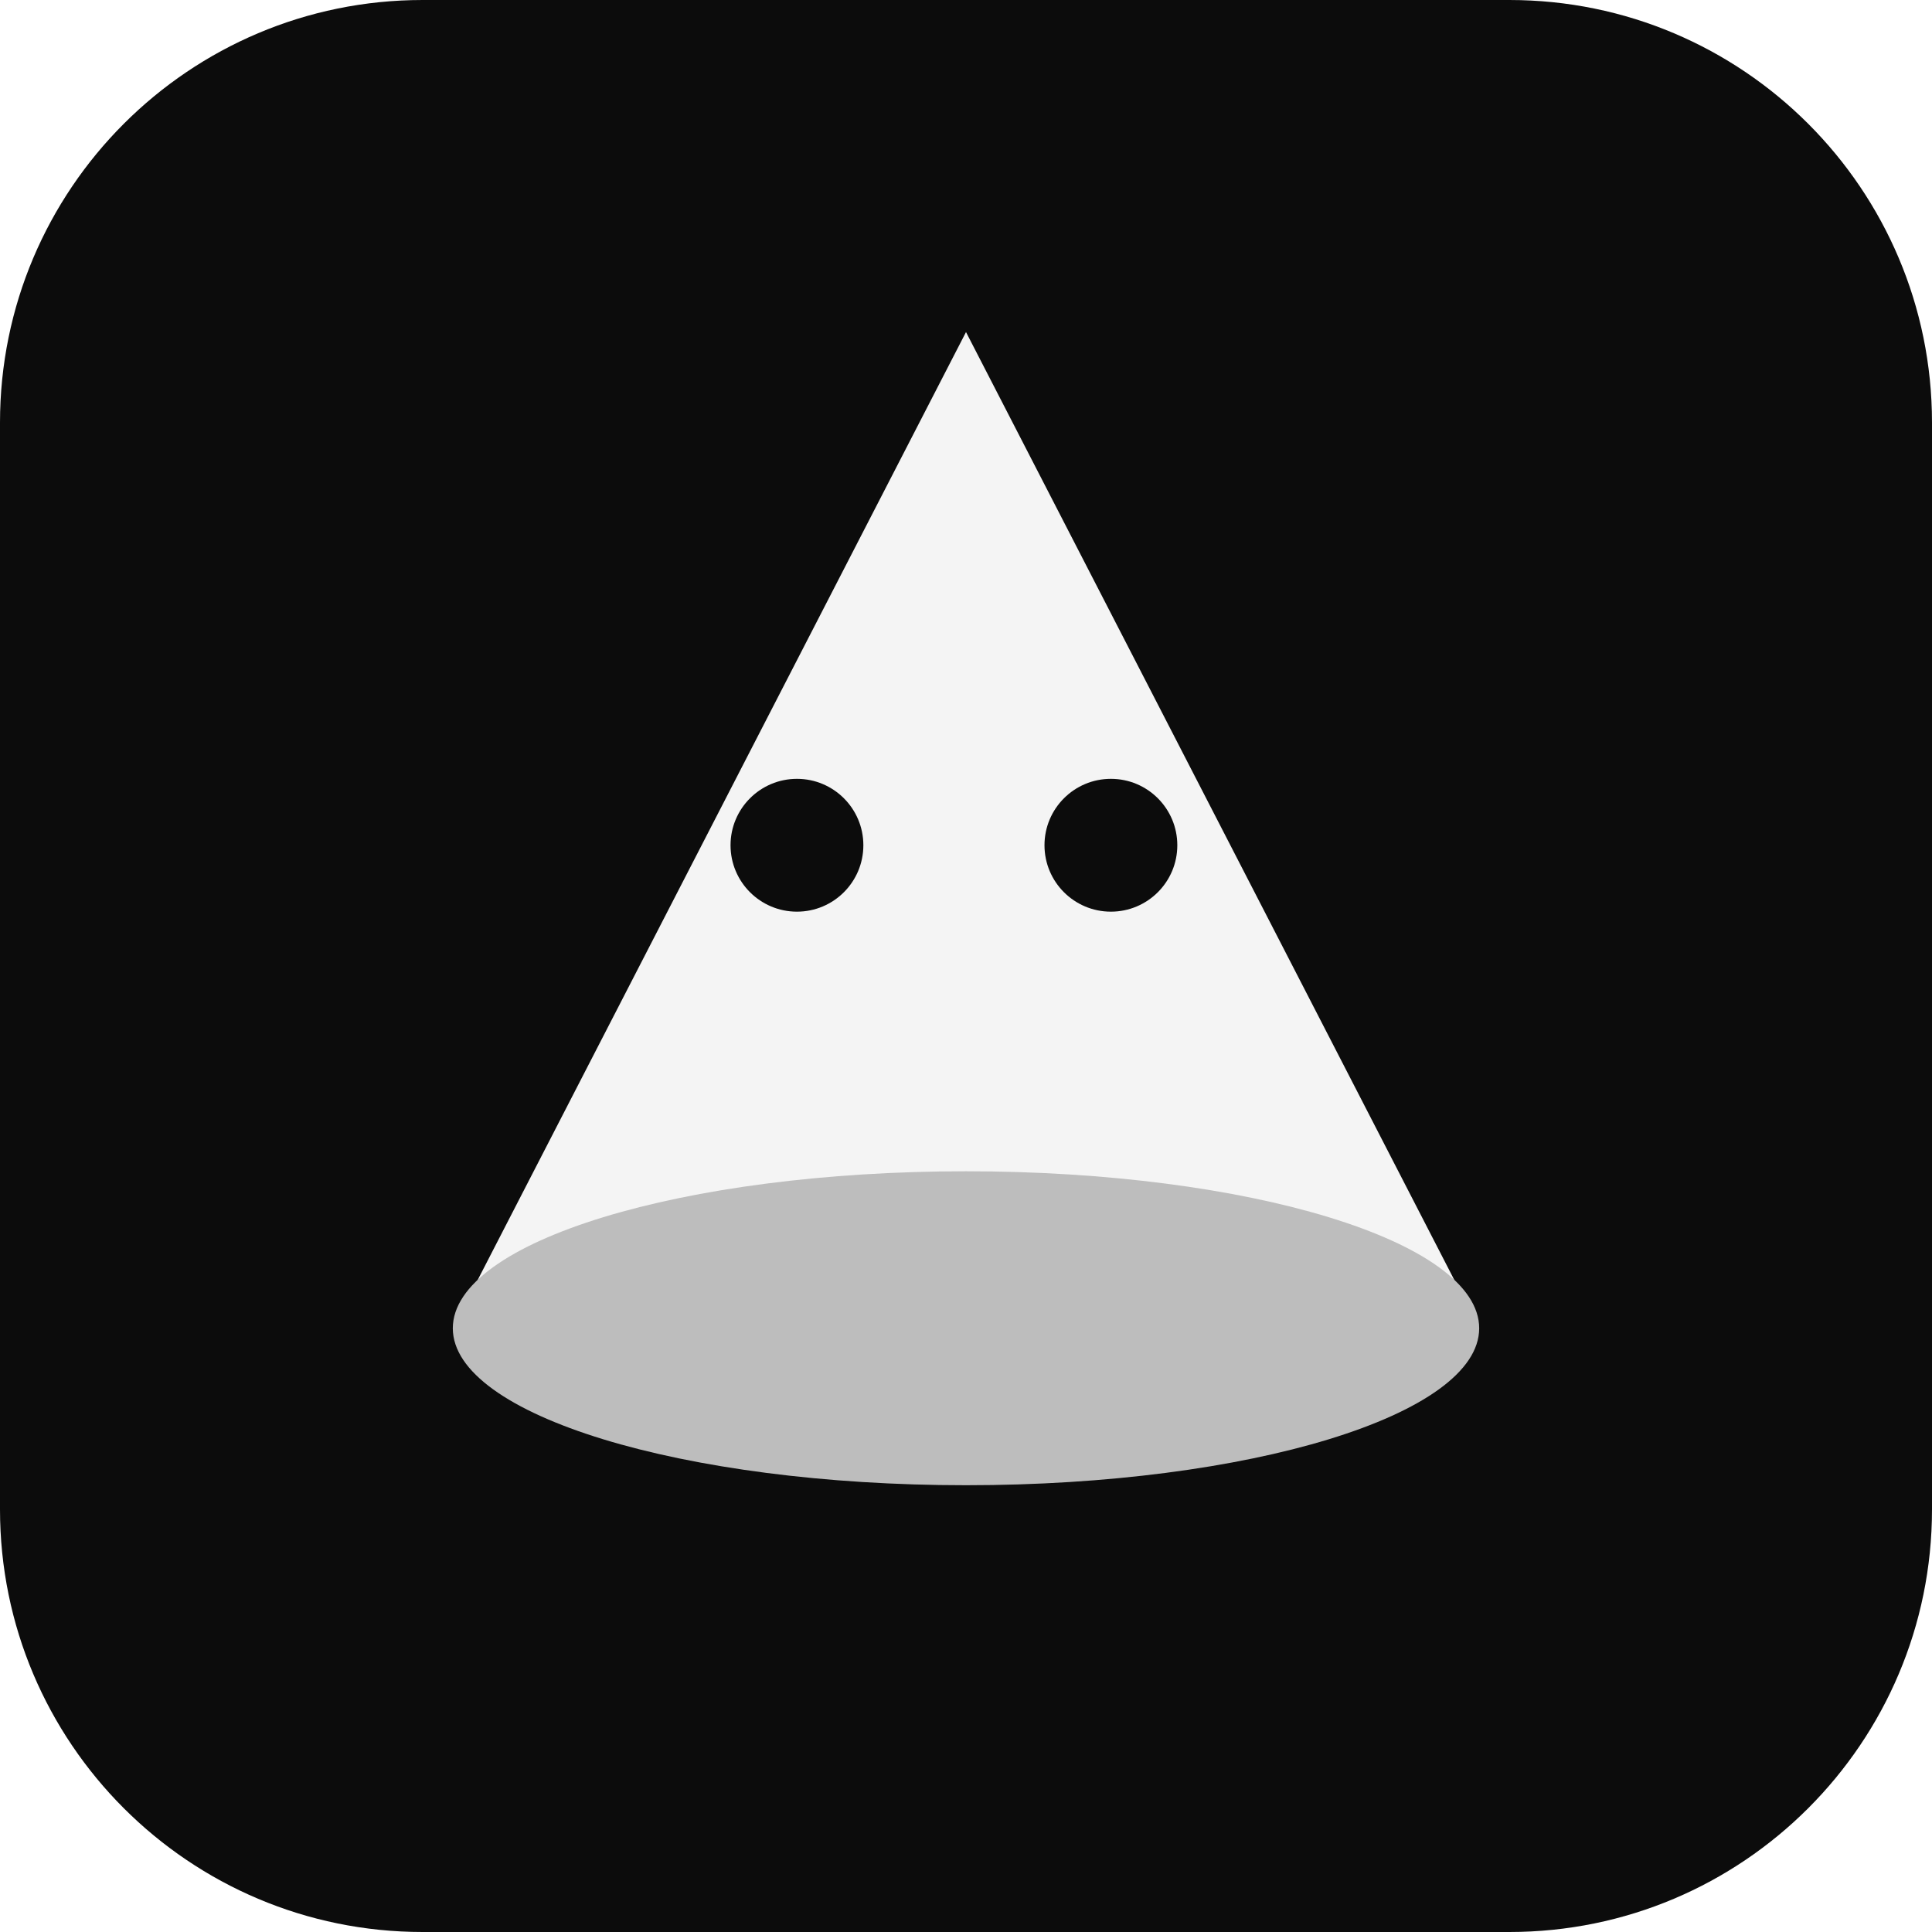
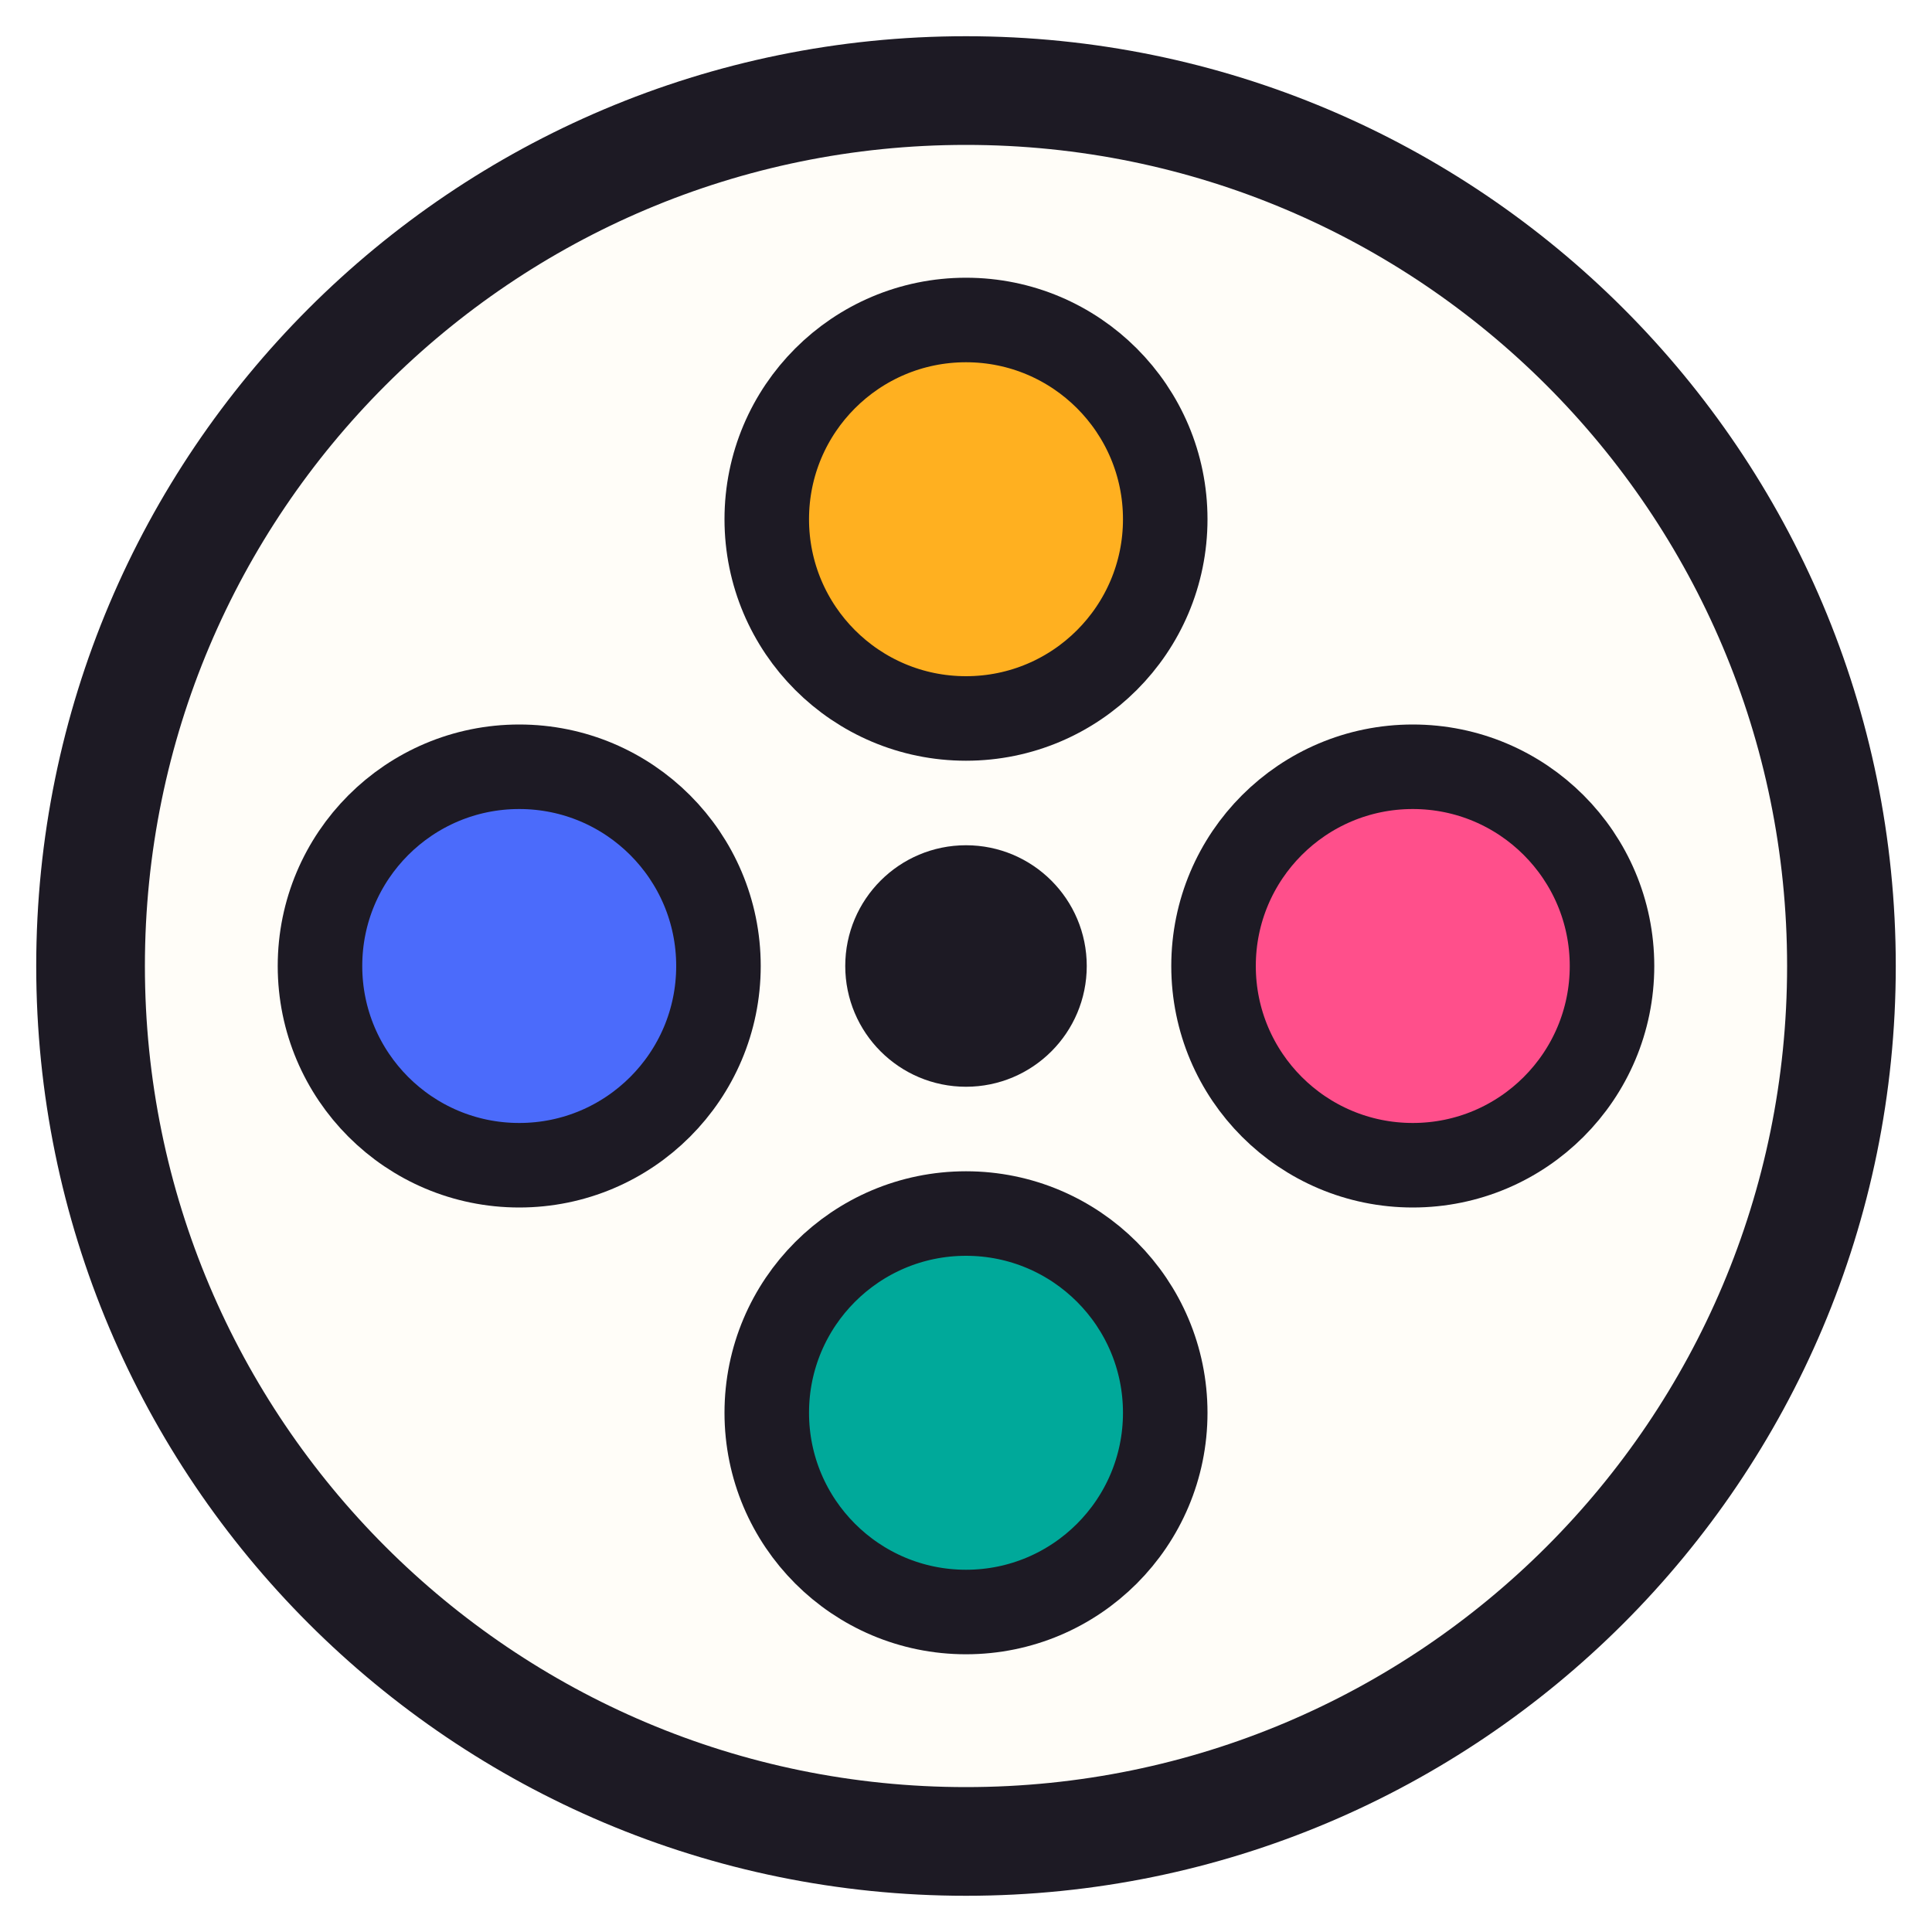
<svg xmlns="http://www.w3.org/2000/svg" viewBox="0 0 32 32">
-   <rect width="32" height="32" rx="7" fill="#0c0c0c" />
-   <path d="M16 5.5 L24.5 22 H7.5 Z" fill="#f4f4f4" />
-   <ellipse cx="16" cy="22" rx="8.5" ry="2.6" fill="#bdbdbd" />
-   <circle cx="13.2" cy="14" r="1.1" fill="#0c0c0c" />
-   <circle cx="18.4" cy="14" r="1.1" fill="#0c0c0c" />
+   <circle cx="16" cy="16" r="14.5" fill="#fffdf8" stroke="#1d1a24" stroke-width="1.8" />
+   <circle cx="16" cy="8.6" r="3.3" fill="#ffb020" stroke="#1d1a24" stroke-width="1.4" />
+   <circle cx="23.4" cy="16" r="3.3" fill="#ff4f8b" stroke="#1d1a24" stroke-width="1.4" />
+   <circle cx="16" cy="23.4" r="3.3" fill="#00a99a" stroke="#1d1a24" stroke-width="1.4" />
+   <circle cx="8.6" cy="16" r="3.3" fill="#4b6bfb" stroke="#1d1a24" stroke-width="1.4" />
+   <circle cx="16" cy="16" r="2" fill="#1d1a24" />
</svg>
